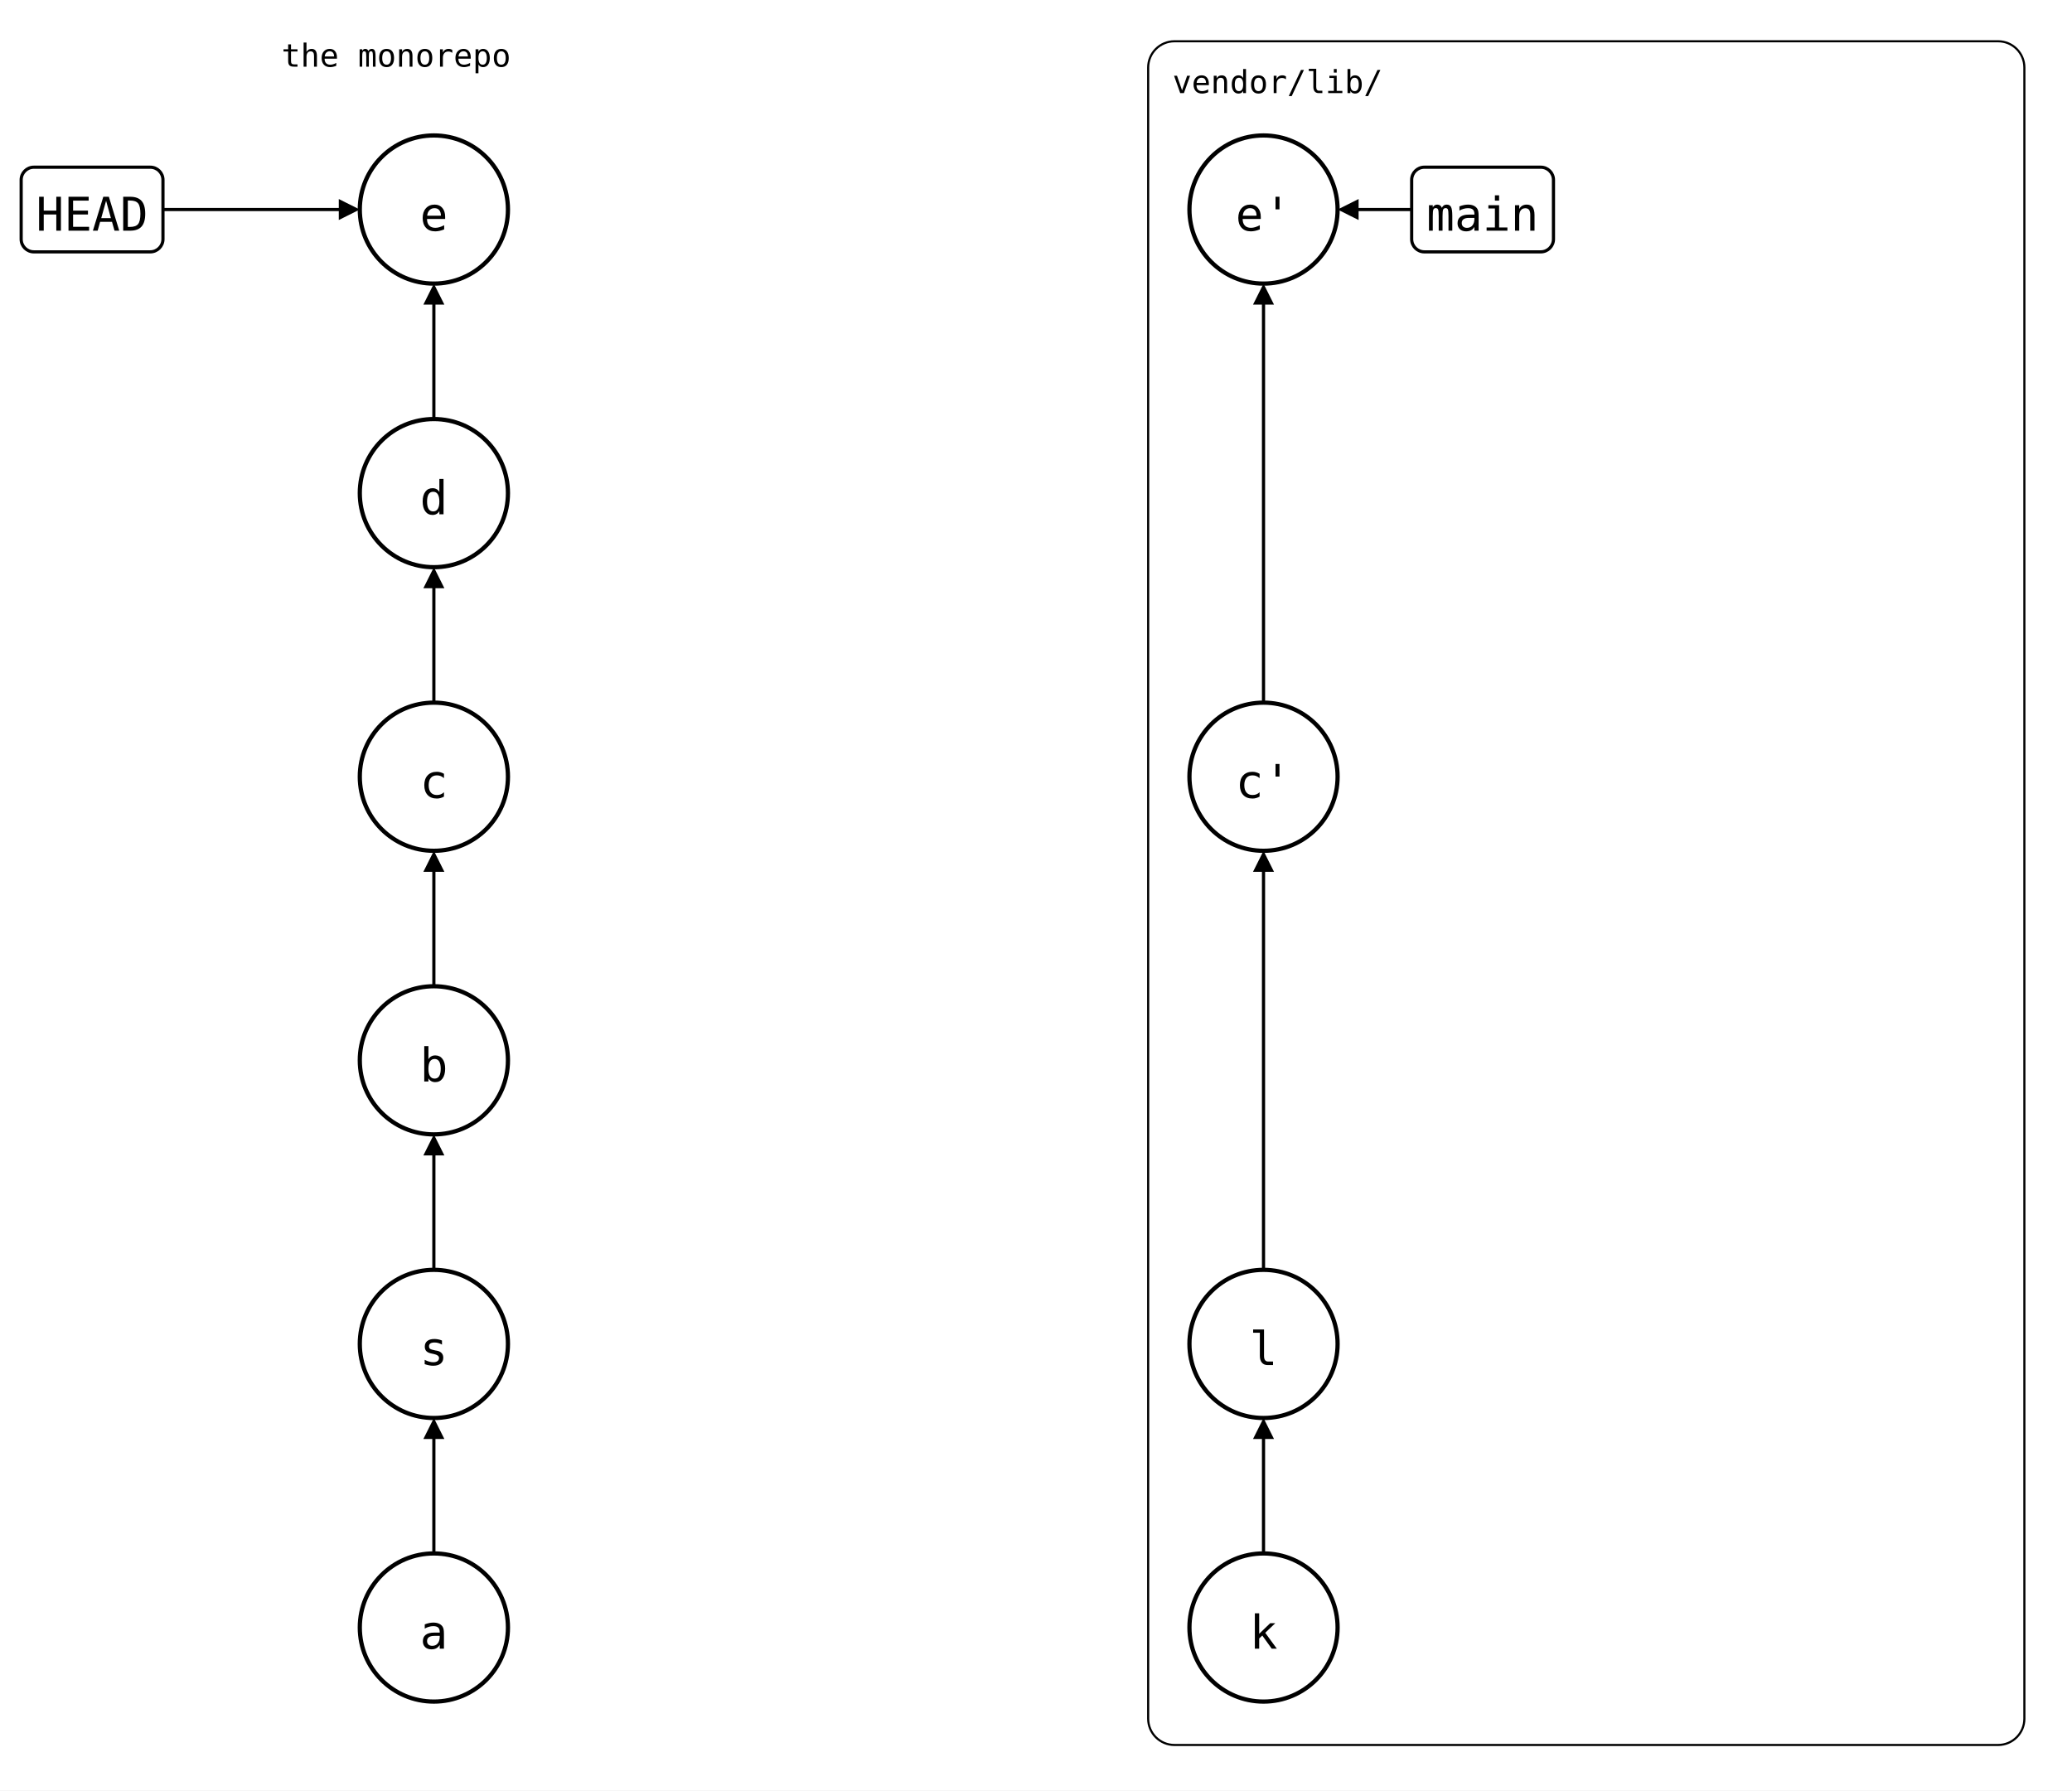
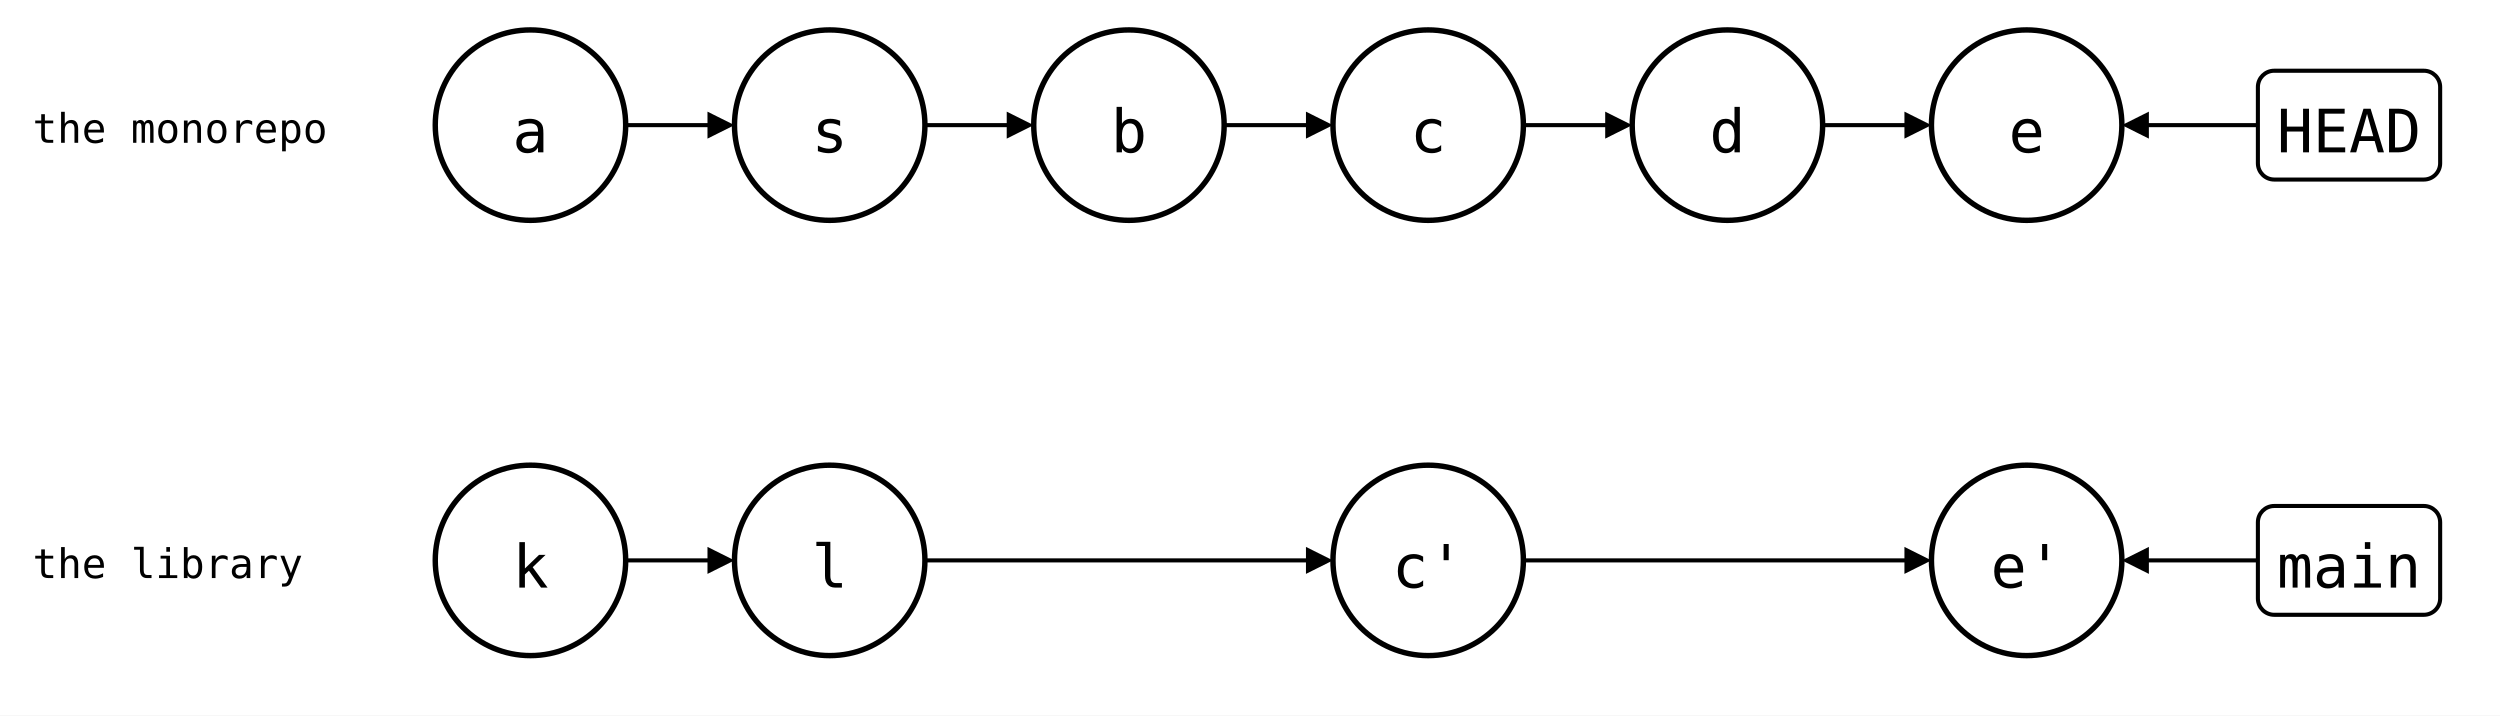
- <svg xmlns="http://www.w3.org/2000/svg" style="background: #ffffff; background-color: light-dark(#ffffff, #121212); color-scheme: light dark;" version="1.1" width="979px" height="846px" viewBox="0 0 979 846" id="ge-svg-oJ2IGNzUfbpaDtbLXxUJ" content="&lt;mxfile host=&quot;Electron&quot;&gt;&#10;  &lt;diagram name=&quot;git-subtree-splice&quot; id=&quot;git-subtree-splice&quot;&gt;&#10;    &lt;mxGraphModel grid=&quot;0&quot; gridSize=&quot;10&quot; guides=&quot;1&quot; tooltips=&quot;1&quot; connect=&quot;1&quot; arrows=&quot;1&quot; fold=&quot;0&quot; page=&quot;0&quot; pageScale=&quot;1&quot; pageWidth=&quot;850&quot; pageHeight=&quot;1100&quot; background=&quot;#ffffff&quot; math=&quot;0&quot; shadow=&quot;0&quot;&gt;&#10;      &lt;root&gt;&#10;        &lt;mxCell id=&quot;0&quot; /&gt;&#10;        &lt;mxCell id=&quot;1&quot; parent=&quot;0&quot; /&gt;&#10;        &lt;mxCell id=&quot;lane0&quot; parent=&quot;1&quot; style=&quot;rounded=1;arcSize=3;fillColor=none;strokeWidth=1;fontSize=15;verticalAlign=top;align=left;spacingLeft=10;spacingTop=4;fontFamily=Roboto Mono,monospace;&quot; value=&quot;vendor/lib/&quot; vertex=&quot;1&quot;&gt;&#10;          &lt;mxGeometry height=&quot;805&quot; width=&quot;414&quot; x=&quot;601&quot; y=&quot;29&quot; as=&quot;geometry&quot; /&gt;&#10;        &lt;/mxCell&gt;&#10;        &lt;mxCell id=&quot;text0&quot; parent=&quot;1&quot; style=&quot;text;strokeColor=none;fillColor=none;align=left;verticalAlign=middle;fontSize=15;fontFamily=Roboto Mono,monospace;&quot; value=&quot;the monorepo&quot; vertex=&quot;1&quot;&gt;&#10;          &lt;mxGeometry height=&quot;30&quot; width=&quot;160&quot; x=&quot;190&quot; y=&quot;20&quot; as=&quot;geometry&quot; /&gt;&#10;        &lt;/mxCell&gt;&#10;        &lt;mxCell id=&quot;e&quot; parent=&quot;1&quot; style=&quot;ellipse;aspect=fixed;strokeWidth=2;fontSize=22;fontFamily=Roboto Mono,monospace;&quot; value=&quot;e&quot; vertex=&quot;1&quot;&gt;&#10;          &lt;mxGeometry height=&quot;70&quot; width=&quot;70&quot; x=&quot;229&quot; y=&quot;74&quot; as=&quot;geometry&quot; /&gt;&#10;        &lt;/mxCell&gt;&#10;        &lt;mxCell id=&quot;d&quot; parent=&quot;1&quot; style=&quot;ellipse;aspect=fixed;strokeWidth=2;fontSize=22;fontFamily=Roboto Mono,monospace;&quot; value=&quot;d&quot; vertex=&quot;1&quot;&gt;&#10;          &lt;mxGeometry height=&quot;70&quot; width=&quot;70&quot; x=&quot;229&quot; y=&quot;208&quot; as=&quot;geometry&quot; /&gt;&#10;        &lt;/mxCell&gt;&#10;        &lt;mxCell id=&quot;c&quot; parent=&quot;1&quot; style=&quot;ellipse;aspect=fixed;strokeWidth=2;fontSize=22;fontFamily=Roboto Mono,monospace;&quot; value=&quot;c&quot; vertex=&quot;1&quot;&gt;&#10;          &lt;mxGeometry height=&quot;70&quot; width=&quot;70&quot; x=&quot;229&quot; y=&quot;342&quot; as=&quot;geometry&quot; /&gt;&#10;        &lt;/mxCell&gt;&#10;        &lt;mxCell id=&quot;b&quot; parent=&quot;1&quot; style=&quot;ellipse;aspect=fixed;strokeWidth=2;fontSize=22;fontFamily=Roboto Mono,monospace;&quot; value=&quot;b&quot; vertex=&quot;1&quot;&gt;&#10;          &lt;mxGeometry height=&quot;70&quot; width=&quot;70&quot; x=&quot;229&quot; y=&quot;476&quot; as=&quot;geometry&quot; /&gt;&#10;        &lt;/mxCell&gt;&#10;        &lt;mxCell id=&quot;s&quot; parent=&quot;1&quot; style=&quot;ellipse;aspect=fixed;strokeWidth=2;fontSize=22;fontFamily=Roboto Mono,monospace;&quot; value=&quot;s&quot; vertex=&quot;1&quot;&gt;&#10;          &lt;mxGeometry height=&quot;70&quot; width=&quot;70&quot; x=&quot;229&quot; y=&quot;610&quot; as=&quot;geometry&quot; /&gt;&#10;        &lt;/mxCell&gt;&#10;        &lt;mxCell id=&quot;a&quot; parent=&quot;1&quot; style=&quot;ellipse;aspect=fixed;strokeWidth=2;fontSize=22;fontFamily=Roboto Mono,monospace;&quot; value=&quot;a&quot; vertex=&quot;1&quot;&gt;&#10;          &lt;mxGeometry height=&quot;70&quot; width=&quot;70&quot; x=&quot;229&quot; y=&quot;744&quot; as=&quot;geometry&quot; /&gt;&#10;        &lt;/mxCell&gt;&#10;        &lt;mxCell id=&quot;e_&quot; parent=&quot;1&quot; style=&quot;ellipse;aspect=fixed;strokeWidth=2;fontSize=22;fontFamily=Roboto Mono,monospace;&quot; value=&quot;e&amp;#39;&quot; vertex=&quot;1&quot;&gt;&#10;          &lt;mxGeometry height=&quot;70&quot; width=&quot;70&quot; x=&quot;621&quot; y=&quot;74&quot; as=&quot;geometry&quot; /&gt;&#10;        &lt;/mxCell&gt;&#10;        &lt;mxCell id=&quot;c_&quot; parent=&quot;1&quot; style=&quot;ellipse;aspect=fixed;strokeWidth=2;fontSize=22;fontFamily=Roboto Mono,monospace;&quot; value=&quot;c&amp;#39;&quot; vertex=&quot;1&quot;&gt;&#10;          &lt;mxGeometry height=&quot;70&quot; width=&quot;70&quot; x=&quot;621&quot; y=&quot;342&quot; as=&quot;geometry&quot; /&gt;&#10;        &lt;/mxCell&gt;&#10;        &lt;mxCell id=&quot;l&quot; parent=&quot;1&quot; style=&quot;ellipse;aspect=fixed;strokeWidth=2;fontSize=22;fontFamily=Roboto Mono,monospace;&quot; value=&quot;l&quot; vertex=&quot;1&quot;&gt;&#10;          &lt;mxGeometry height=&quot;70&quot; width=&quot;70&quot; x=&quot;621&quot; y=&quot;610&quot; as=&quot;geometry&quot; /&gt;&#10;        &lt;/mxCell&gt;&#10;        &lt;mxCell id=&quot;k&quot; parent=&quot;1&quot; style=&quot;ellipse;aspect=fixed;strokeWidth=2;fontSize=22;fontFamily=Roboto Mono,monospace;&quot; value=&quot;k&quot; vertex=&quot;1&quot;&gt;&#10;          &lt;mxGeometry height=&quot;70&quot; width=&quot;70&quot; x=&quot;621&quot; y=&quot;744&quot; as=&quot;geometry&quot; /&gt;&#10;        &lt;/mxCell&gt;&#10;        &lt;mxCell id=&quot;box0&quot; parent=&quot;1&quot; style=&quot;rounded=1;strokeWidth=1.5;fontSize=22;fontFamily=Roboto Mono,monospace;&quot; value=&quot;HEAD&quot; vertex=&quot;1&quot;&gt;&#10;          &lt;mxGeometry height=&quot;40&quot; width=&quot;67&quot; x=&quot;69&quot; y=&quot;89&quot; as=&quot;geometry&quot; /&gt;&#10;        &lt;/mxCell&gt;&#10;        &lt;mxCell id=&quot;e0&quot; edge=&quot;1&quot; parent=&quot;1&quot; source=&quot;box0&quot; style=&quot;endArrow=block;endFill=1;html=1;strokeWidth=1.5;rounded=0;&quot; target=&quot;e&quot;&gt;&#10;          &lt;mxGeometry relative=&quot;1&quot; as=&quot;geometry&quot; /&gt;&#10;        &lt;/mxCell&gt;&#10;        &lt;mxCell id=&quot;box1&quot; parent=&quot;1&quot; style=&quot;rounded=1;strokeWidth=1.5;fontSize=22;fontFamily=Roboto Mono,monospace;&quot; value=&quot;main&quot; vertex=&quot;1&quot;&gt;&#10;          &lt;mxGeometry height=&quot;40&quot; width=&quot;67&quot; x=&quot;726&quot; y=&quot;89&quot; as=&quot;geometry&quot; /&gt;&#10;        &lt;/mxCell&gt;&#10;        &lt;mxCell id=&quot;e1&quot; edge=&quot;1&quot; parent=&quot;1&quot; source=&quot;box1&quot; style=&quot;endArrow=block;endFill=1;html=1;strokeWidth=1.5;rounded=0;&quot; target=&quot;e_&quot;&gt;&#10;          &lt;mxGeometry relative=&quot;1&quot; as=&quot;geometry&quot; /&gt;&#10;        &lt;/mxCell&gt;&#10;        &lt;mxCell id=&quot;e2&quot; edge=&quot;1&quot; parent=&quot;1&quot; source=&quot;a&quot; style=&quot;endArrow=block;endFill=1;html=1;strokeWidth=1.5;rounded=0;&quot; target=&quot;s&quot;&gt;&#10;          &lt;mxGeometry relative=&quot;1&quot; as=&quot;geometry&quot; /&gt;&#10;        &lt;/mxCell&gt;&#10;        &lt;mxCell id=&quot;e3&quot; edge=&quot;1&quot; parent=&quot;1&quot; source=&quot;s&quot; style=&quot;endArrow=block;endFill=1;html=1;strokeWidth=1.5;rounded=0;&quot; target=&quot;b&quot;&gt;&#10;          &lt;mxGeometry relative=&quot;1&quot; as=&quot;geometry&quot; /&gt;&#10;        &lt;/mxCell&gt;&#10;        &lt;mxCell id=&quot;e4&quot; edge=&quot;1&quot; parent=&quot;1&quot; source=&quot;b&quot; style=&quot;endArrow=block;endFill=1;html=1;strokeWidth=1.5;rounded=0;&quot; target=&quot;c&quot;&gt;&#10;          &lt;mxGeometry relative=&quot;1&quot; as=&quot;geometry&quot; /&gt;&#10;        &lt;/mxCell&gt;&#10;        &lt;mxCell id=&quot;e5&quot; edge=&quot;1&quot; parent=&quot;1&quot; source=&quot;c&quot; style=&quot;endArrow=block;endFill=1;html=1;strokeWidth=1.5;rounded=0;&quot; target=&quot;d&quot;&gt;&#10;          &lt;mxGeometry relative=&quot;1&quot; as=&quot;geometry&quot; /&gt;&#10;        &lt;/mxCell&gt;&#10;        &lt;mxCell id=&quot;e6&quot; edge=&quot;1&quot; parent=&quot;1&quot; source=&quot;d&quot; style=&quot;endArrow=block;endFill=1;html=1;strokeWidth=1.5;rounded=0;&quot; target=&quot;e&quot;&gt;&#10;          &lt;mxGeometry relative=&quot;1&quot; as=&quot;geometry&quot; /&gt;&#10;        &lt;/mxCell&gt;&#10;        &lt;mxCell id=&quot;e7&quot; edge=&quot;1&quot; parent=&quot;1&quot; source=&quot;k&quot; style=&quot;endArrow=block;endFill=1;html=1;strokeWidth=1.5;rounded=0;&quot; target=&quot;l&quot;&gt;&#10;          &lt;mxGeometry relative=&quot;1&quot; as=&quot;geometry&quot; /&gt;&#10;        &lt;/mxCell&gt;&#10;        &lt;mxCell id=&quot;e8&quot; edge=&quot;1&quot; parent=&quot;1&quot; source=&quot;l&quot; style=&quot;endArrow=block;endFill=1;html=1;strokeWidth=1.5;rounded=0;&quot; target=&quot;c_&quot;&gt;&#10;          &lt;mxGeometry relative=&quot;1&quot; as=&quot;geometry&quot; /&gt;&#10;        &lt;/mxCell&gt;&#10;        &lt;mxCell id=&quot;e9&quot; edge=&quot;1&quot; parent=&quot;1&quot; source=&quot;c_&quot; style=&quot;endArrow=block;endFill=1;html=1;strokeWidth=1.5;rounded=0;&quot; target=&quot;e_&quot;&gt;&#10;          &lt;mxGeometry relative=&quot;1&quot; as=&quot;geometry&quot; /&gt;&#10;        &lt;/mxCell&gt;&#10;      &lt;/root&gt;&#10;    &lt;/mxGraphModel&gt;&#10;  &lt;/diagram&gt;&#10;&lt;/mxfile&gt;&#10;">
-   <style type="text/css">@supports (color: light-dark(#000, #fff)) { #ge-svg-oJ2IGNzUfbpaDtbLXxUJ { --ge-adaptive-bg: light-dark(#ffffff, var(--ge-dark-color, #121212)); } }</style>
+ <svg xmlns="http://www.w3.org/2000/svg" style="background: #ffffff; background-color: light-dark(#ffffff, #121212); color-scheme: light dark;" version="1.1" width="919px" height="263px" viewBox="0 0 919 263" id="ge-svg-xQVrxVPPlVd2uHmScQdG" content="&lt;mxfile host=&quot;Electron&quot;&gt;&#10;  &lt;diagram name=&quot;git-subtree-splice&quot; id=&quot;git-subtree-splice&quot;&gt;&#10;    &lt;mxGraphModel grid=&quot;0&quot; gridSize=&quot;10&quot; guides=&quot;1&quot; tooltips=&quot;1&quot; connect=&quot;1&quot; arrows=&quot;1&quot; fold=&quot;0&quot; page=&quot;0&quot; pageScale=&quot;1&quot; pageWidth=&quot;850&quot; pageHeight=&quot;1100&quot; background=&quot;#ffffff&quot; math=&quot;0&quot; shadow=&quot;0&quot;&gt;&#10;      &lt;root&gt;&#10;        &lt;mxCell id=&quot;0&quot; /&gt;&#10;        &lt;mxCell id=&quot;1&quot; parent=&quot;0&quot; /&gt;&#10;        &lt;mxCell id=&quot;text0&quot; parent=&quot;1&quot; style=&quot;text;strokeColor=none;fillColor=none;align=left;verticalAlign=middle;fontSize=15;fontFamily=Roboto Mono,monospace;&quot; value=&quot;the monorepo&quot; vertex=&quot;1&quot;&gt;&#10;          &lt;mxGeometry height=&quot;30&quot; width=&quot;130&quot; y=&quot;90&quot; as=&quot;geometry&quot; /&gt;&#10;        &lt;/mxCell&gt;&#10;        &lt;mxCell id=&quot;text1&quot; parent=&quot;1&quot; style=&quot;text;strokeColor=none;fillColor=none;align=left;verticalAlign=middle;fontSize=15;fontFamily=Roboto Mono,monospace;&quot; value=&quot;the library&quot; vertex=&quot;1&quot;&gt;&#10;          &lt;mxGeometry height=&quot;30&quot; width=&quot;130&quot; y=&quot;250&quot; as=&quot;geometry&quot; /&gt;&#10;        &lt;/mxCell&gt;&#10;        &lt;mxCell id=&quot;a&quot; parent=&quot;1&quot; style=&quot;ellipse;aspect=fixed;strokeWidth=2;fontSize=22;fontFamily=Roboto Mono,monospace;&quot; value=&quot;a&quot; vertex=&quot;1&quot;&gt;&#10;          &lt;mxGeometry height=&quot;70&quot; width=&quot;70&quot; x=&quot;150&quot; y=&quot;70&quot; as=&quot;geometry&quot; /&gt;&#10;        &lt;/mxCell&gt;&#10;        &lt;mxCell id=&quot;s&quot; parent=&quot;1&quot; style=&quot;ellipse;aspect=fixed;strokeWidth=2;fontSize=22;fontFamily=Roboto Mono,monospace;&quot; value=&quot;s&quot; vertex=&quot;1&quot;&gt;&#10;          &lt;mxGeometry height=&quot;70&quot; width=&quot;70&quot; x=&quot;260&quot; y=&quot;70&quot; as=&quot;geometry&quot; /&gt;&#10;        &lt;/mxCell&gt;&#10;        &lt;mxCell id=&quot;b&quot; parent=&quot;1&quot; style=&quot;ellipse;aspect=fixed;strokeWidth=2;fontSize=22;fontFamily=Roboto Mono,monospace;&quot; value=&quot;b&quot; vertex=&quot;1&quot;&gt;&#10;          &lt;mxGeometry height=&quot;70&quot; width=&quot;70&quot; x=&quot;370&quot; y=&quot;70&quot; as=&quot;geometry&quot; /&gt;&#10;        &lt;/mxCell&gt;&#10;        &lt;mxCell id=&quot;c&quot; parent=&quot;1&quot; style=&quot;ellipse;aspect=fixed;strokeWidth=2;fontSize=22;fontFamily=Roboto Mono,monospace;&quot; value=&quot;c&quot; vertex=&quot;1&quot;&gt;&#10;          &lt;mxGeometry height=&quot;70&quot; width=&quot;70&quot; x=&quot;480&quot; y=&quot;70&quot; as=&quot;geometry&quot; /&gt;&#10;        &lt;/mxCell&gt;&#10;        &lt;mxCell id=&quot;d&quot; parent=&quot;1&quot; style=&quot;ellipse;aspect=fixed;strokeWidth=2;fontSize=22;fontFamily=Roboto Mono,monospace;&quot; value=&quot;d&quot; vertex=&quot;1&quot;&gt;&#10;          &lt;mxGeometry height=&quot;70&quot; width=&quot;70&quot; x=&quot;590&quot; y=&quot;70&quot; as=&quot;geometry&quot; /&gt;&#10;        &lt;/mxCell&gt;&#10;        &lt;mxCell id=&quot;e&quot; parent=&quot;1&quot; style=&quot;ellipse;aspect=fixed;strokeWidth=2;fontSize=22;fontFamily=Roboto Mono,monospace;&quot; value=&quot;e&quot; vertex=&quot;1&quot;&gt;&#10;          &lt;mxGeometry height=&quot;70&quot; width=&quot;70&quot; x=&quot;700&quot; y=&quot;70&quot; as=&quot;geometry&quot; /&gt;&#10;        &lt;/mxCell&gt;&#10;        &lt;mxCell id=&quot;k&quot; parent=&quot;1&quot; style=&quot;ellipse;aspect=fixed;strokeWidth=2;fontSize=22;fontFamily=Roboto Mono,monospace;&quot; value=&quot;k&quot; vertex=&quot;1&quot;&gt;&#10;          &lt;mxGeometry height=&quot;70&quot; width=&quot;70&quot; x=&quot;150&quot; y=&quot;230&quot; as=&quot;geometry&quot; /&gt;&#10;        &lt;/mxCell&gt;&#10;        &lt;mxCell id=&quot;l&quot; parent=&quot;1&quot; style=&quot;ellipse;aspect=fixed;strokeWidth=2;fontSize=22;fontFamily=Roboto Mono,monospace;&quot; value=&quot;l&quot; vertex=&quot;1&quot;&gt;&#10;          &lt;mxGeometry height=&quot;70&quot; width=&quot;70&quot; x=&quot;260&quot; y=&quot;230&quot; as=&quot;geometry&quot; /&gt;&#10;        &lt;/mxCell&gt;&#10;        &lt;mxCell id=&quot;c_&quot; parent=&quot;1&quot; style=&quot;ellipse;aspect=fixed;strokeWidth=2;fontSize=22;fontFamily=Roboto Mono,monospace;&quot; value=&quot;c&amp;#39;&quot; vertex=&quot;1&quot;&gt;&#10;          &lt;mxGeometry height=&quot;70&quot; width=&quot;70&quot; x=&quot;480&quot; y=&quot;230&quot; as=&quot;geometry&quot; /&gt;&#10;        &lt;/mxCell&gt;&#10;        &lt;mxCell id=&quot;e_&quot; parent=&quot;1&quot; style=&quot;ellipse;aspect=fixed;strokeWidth=2;fontSize=22;fontFamily=Roboto Mono,monospace;&quot; value=&quot;e&amp;#39;&quot; vertex=&quot;1&quot;&gt;&#10;          &lt;mxGeometry height=&quot;70&quot; width=&quot;70&quot; x=&quot;700&quot; y=&quot;230&quot; as=&quot;geometry&quot; /&gt;&#10;        &lt;/mxCell&gt;&#10;        &lt;mxCell id=&quot;box0&quot; parent=&quot;1&quot; style=&quot;rounded=1;strokeWidth=1.5;fontSize=22;fontFamily=Roboto Mono,monospace;&quot; value=&quot;HEAD&quot; vertex=&quot;1&quot;&gt;&#10;          &lt;mxGeometry height=&quot;40&quot; width=&quot;67&quot; x=&quot;820&quot; y=&quot;85&quot; as=&quot;geometry&quot; /&gt;&#10;        &lt;/mxCell&gt;&#10;        &lt;mxCell id=&quot;e0&quot; edge=&quot;1&quot; parent=&quot;1&quot; source=&quot;box0&quot; style=&quot;endArrow=block;endFill=1;html=1;strokeWidth=1.5;rounded=0;&quot; target=&quot;e&quot;&gt;&#10;          &lt;mxGeometry relative=&quot;1&quot; as=&quot;geometry&quot; /&gt;&#10;        &lt;/mxCell&gt;&#10;        &lt;mxCell id=&quot;box1&quot; parent=&quot;1&quot; style=&quot;rounded=1;strokeWidth=1.5;fontSize=22;fontFamily=Roboto Mono,monospace;&quot; value=&quot;main&quot; vertex=&quot;1&quot;&gt;&#10;          &lt;mxGeometry height=&quot;40&quot; width=&quot;67&quot; x=&quot;820&quot; y=&quot;245&quot; as=&quot;geometry&quot; /&gt;&#10;        &lt;/mxCell&gt;&#10;        &lt;mxCell id=&quot;e1&quot; edge=&quot;1&quot; parent=&quot;1&quot; source=&quot;box1&quot; style=&quot;endArrow=block;endFill=1;html=1;strokeWidth=1.5;rounded=0;&quot; target=&quot;e_&quot;&gt;&#10;          &lt;mxGeometry relative=&quot;1&quot; as=&quot;geometry&quot; /&gt;&#10;        &lt;/mxCell&gt;&#10;        &lt;mxCell id=&quot;e2&quot; edge=&quot;1&quot; parent=&quot;1&quot; source=&quot;a&quot; style=&quot;endArrow=block;endFill=1;html=1;strokeWidth=1.5;rounded=0;&quot; target=&quot;s&quot;&gt;&#10;          &lt;mxGeometry relative=&quot;1&quot; as=&quot;geometry&quot; /&gt;&#10;        &lt;/mxCell&gt;&#10;        &lt;mxCell id=&quot;e3&quot; edge=&quot;1&quot; parent=&quot;1&quot; source=&quot;s&quot; style=&quot;endArrow=block;endFill=1;html=1;strokeWidth=1.5;rounded=0;&quot; target=&quot;b&quot;&gt;&#10;          &lt;mxGeometry relative=&quot;1&quot; as=&quot;geometry&quot; /&gt;&#10;        &lt;/mxCell&gt;&#10;        &lt;mxCell id=&quot;e4&quot; edge=&quot;1&quot; parent=&quot;1&quot; source=&quot;b&quot; style=&quot;endArrow=block;endFill=1;html=1;strokeWidth=1.5;rounded=0;&quot; target=&quot;c&quot;&gt;&#10;          &lt;mxGeometry relative=&quot;1&quot; as=&quot;geometry&quot; /&gt;&#10;        &lt;/mxCell&gt;&#10;        &lt;mxCell id=&quot;e5&quot; edge=&quot;1&quot; parent=&quot;1&quot; source=&quot;c&quot; style=&quot;endArrow=block;endFill=1;html=1;strokeWidth=1.5;rounded=0;&quot; target=&quot;d&quot;&gt;&#10;          &lt;mxGeometry relative=&quot;1&quot; as=&quot;geometry&quot; /&gt;&#10;        &lt;/mxCell&gt;&#10;        &lt;mxCell id=&quot;e6&quot; edge=&quot;1&quot; parent=&quot;1&quot; source=&quot;d&quot; style=&quot;endArrow=block;endFill=1;html=1;strokeWidth=1.5;rounded=0;&quot; target=&quot;e&quot;&gt;&#10;          &lt;mxGeometry relative=&quot;1&quot; as=&quot;geometry&quot; /&gt;&#10;        &lt;/mxCell&gt;&#10;        &lt;mxCell id=&quot;e7&quot; edge=&quot;1&quot; parent=&quot;1&quot; source=&quot;k&quot; style=&quot;endArrow=block;endFill=1;html=1;strokeWidth=1.5;rounded=0;&quot; target=&quot;l&quot;&gt;&#10;          &lt;mxGeometry relative=&quot;1&quot; as=&quot;geometry&quot; /&gt;&#10;        &lt;/mxCell&gt;&#10;        &lt;mxCell id=&quot;e8&quot; edge=&quot;1&quot; parent=&quot;1&quot; source=&quot;l&quot; style=&quot;endArrow=block;endFill=1;html=1;strokeWidth=1.5;rounded=0;&quot; target=&quot;c_&quot;&gt;&#10;          &lt;mxGeometry relative=&quot;1&quot; as=&quot;geometry&quot; /&gt;&#10;        &lt;/mxCell&gt;&#10;        &lt;mxCell id=&quot;e9&quot; edge=&quot;1&quot; parent=&quot;1&quot; source=&quot;c_&quot; style=&quot;endArrow=block;endFill=1;html=1;strokeWidth=1.5;rounded=0;&quot; target=&quot;e_&quot;&gt;&#10;          &lt;mxGeometry relative=&quot;1&quot; as=&quot;geometry&quot; /&gt;&#10;        &lt;/mxCell&gt;&#10;      &lt;/root&gt;&#10;    &lt;/mxGraphModel&gt;&#10;  &lt;/diagram&gt;&#10;&lt;/mxfile&gt;&#10;">
+   <style type="text/css">@supports (color: light-dark(#000, #fff)) { #ge-svg-xQVrxVPPlVd2uHmScQdG { --ge-adaptive-bg: light-dark(#ffffff, var(--ge-dark-color, #121212)); } }</style>
  <defs />
  <rect fill="#ffffff" width="100%" height="100%" x="0" y="0" style="fill: light-dark(rgb(255, 255, 255), rgb(18, 18, 18));" />
  <g>
    <g data-cell-id="0">
      <g data-cell-id="1">
-         <g data-cell-id="lane0">
-           <g transform="translate(0.5,0.5)">
-             <rect x="542" y="19" width="414" height="805" rx="12.42" ry="12.42" fill="none" stroke="#000000" pointer-events="all" style="stroke: light-dark(rgb(0, 0, 0), rgb(255, 255, 255));" />
+         <g data-cell-id="text0">
+           <g>
+             <rect x="10" y="31" width="130" height="30" fill="none" stroke="none" pointer-events="all" />
          </g>
          <g>
            <g fill="#000000" font-family="'Roboto Mono', monospace" text-anchor="start" font-size="15px" style="fill: light-dark(rgb(0, 0, 0), rgb(255, 255, 255));">
-               <text x="554" y="44">vendor/lib/</text>
-             </g>
-           </g>
-         </g>
-         <g data-cell-id="text0">
-           <g>
-             <rect x="131" y="10" width="160" height="30" fill="none" stroke="none" pointer-events="all" />
+               <text x="12" y="52.5">the monorepo</text>
+             </g>
+           </g>
+         </g>
+         <g data-cell-id="text1">
+           <g>
+             <rect x="10" y="191" width="130" height="30" fill="none" stroke="none" pointer-events="all" />
          </g>
          <g>
            <g fill="#000000" font-family="'Roboto Mono', monospace" text-anchor="start" font-size="15px" style="fill: light-dark(rgb(0, 0, 0), rgb(255, 255, 255));">
-               <text x="133" y="31.5">the monorepo</text>
+               <text x="12" y="212.5">the library</text>
+             </g>
+           </g>
+         </g>
+         <g data-cell-id="a">
+           <g>
+             <ellipse cx="195" cy="46" rx="35" ry="35" fill="#ffffff" stroke="#000000" stroke-width="2" pointer-events="all" style="fill: var(--ge-adaptive-bg, #ffffff); stroke: light-dark(rgb(0, 0, 0), rgb(255, 255, 255));" />
+           </g>
+           <g>
+             <g fill="#000000" font-family="'Roboto Mono', monospace" text-anchor="middle" font-size="22px" style="fill: light-dark(rgb(0, 0, 0), rgb(255, 255, 255));">
+               <text x="195" y="56">a</text>
+             </g>
+           </g>
+         </g>
+         <g data-cell-id="s">
+           <g>
+             <ellipse cx="305" cy="46" rx="35" ry="35" fill="#ffffff" stroke="#000000" stroke-width="2" pointer-events="all" style="fill: var(--ge-adaptive-bg, #ffffff); stroke: light-dark(rgb(0, 0, 0), rgb(255, 255, 255));" />
+           </g>
+           <g>
+             <g fill="#000000" font-family="'Roboto Mono', monospace" text-anchor="middle" font-size="22px" style="fill: light-dark(rgb(0, 0, 0), rgb(255, 255, 255));">
+               <text x="305" y="56">s</text>
+             </g>
+           </g>
+         </g>
+         <g data-cell-id="b">
+           <g>
+             <ellipse cx="415" cy="46" rx="35" ry="35" fill="#ffffff" stroke="#000000" stroke-width="2" pointer-events="all" style="fill: var(--ge-adaptive-bg, #ffffff); stroke: light-dark(rgb(0, 0, 0), rgb(255, 255, 255));" />
+           </g>
+           <g>
+             <g fill="#000000" font-family="'Roboto Mono', monospace" text-anchor="middle" font-size="22px" style="fill: light-dark(rgb(0, 0, 0), rgb(255, 255, 255));">
+               <text x="415" y="56">b</text>
+             </g>
+           </g>
+         </g>
+         <g data-cell-id="c">
+           <g>
+             <ellipse cx="525" cy="46" rx="35" ry="35" fill="#ffffff" stroke="#000000" stroke-width="2" pointer-events="all" style="fill: var(--ge-adaptive-bg, #ffffff); stroke: light-dark(rgb(0, 0, 0), rgb(255, 255, 255));" />
+           </g>
+           <g>
+             <g fill="#000000" font-family="'Roboto Mono', monospace" text-anchor="middle" font-size="22px" style="fill: light-dark(rgb(0, 0, 0), rgb(255, 255, 255));">
+               <text x="525" y="56">c</text>
+             </g>
+           </g>
+         </g>
+         <g data-cell-id="d">
+           <g>
+             <ellipse cx="635" cy="46" rx="35" ry="35" fill="#ffffff" stroke="#000000" stroke-width="2" pointer-events="all" style="fill: var(--ge-adaptive-bg, #ffffff); stroke: light-dark(rgb(0, 0, 0), rgb(255, 255, 255));" />
+           </g>
+           <g>
+             <g fill="#000000" font-family="'Roboto Mono', monospace" text-anchor="middle" font-size="22px" style="fill: light-dark(rgb(0, 0, 0), rgb(255, 255, 255));">
+               <text x="635" y="56">d</text>
            </g>
          </g>
        </g>
        <g data-cell-id="e">
          <g>
-             <ellipse cx="205" cy="99" rx="35" ry="35" fill="#ffffff" stroke="#000000" stroke-width="2" pointer-events="all" style="fill: var(--ge-adaptive-bg, #ffffff); stroke: light-dark(rgb(0, 0, 0), rgb(255, 255, 255));" />
-           </g>
-           <g>
-             <g fill="#000000" font-family="'Roboto Mono', monospace" text-anchor="middle" font-size="22px" style="fill: light-dark(rgb(0, 0, 0), rgb(255, 255, 255));">
-               <text x="205" y="109">e</text>
-             </g>
-           </g>
-         </g>
-         <g data-cell-id="d">
-           <g>
-             <ellipse cx="205" cy="233" rx="35" ry="35" fill="#ffffff" stroke="#000000" stroke-width="2" pointer-events="all" style="fill: var(--ge-adaptive-bg, #ffffff); stroke: light-dark(rgb(0, 0, 0), rgb(255, 255, 255));" />
-           </g>
-           <g>
-             <g fill="#000000" font-family="'Roboto Mono', monospace" text-anchor="middle" font-size="22px" style="fill: light-dark(rgb(0, 0, 0), rgb(255, 255, 255));">
-               <text x="205" y="243">d</text>
-             </g>
-           </g>
-         </g>
-         <g data-cell-id="c">
-           <g>
-             <ellipse cx="205" cy="367" rx="35" ry="35" fill="#ffffff" stroke="#000000" stroke-width="2" pointer-events="all" style="fill: var(--ge-adaptive-bg, #ffffff); stroke: light-dark(rgb(0, 0, 0), rgb(255, 255, 255));" />
-           </g>
-           <g>
-             <g fill="#000000" font-family="'Roboto Mono', monospace" text-anchor="middle" font-size="22px" style="fill: light-dark(rgb(0, 0, 0), rgb(255, 255, 255));">
-               <text x="205" y="377">c</text>
-             </g>
-           </g>
-         </g>
-         <g data-cell-id="b">
-           <g>
-             <ellipse cx="205" cy="501" rx="35" ry="35" fill="#ffffff" stroke="#000000" stroke-width="2" pointer-events="all" style="fill: var(--ge-adaptive-bg, #ffffff); stroke: light-dark(rgb(0, 0, 0), rgb(255, 255, 255));" />
-           </g>
-           <g>
-             <g fill="#000000" font-family="'Roboto Mono', monospace" text-anchor="middle" font-size="22px" style="fill: light-dark(rgb(0, 0, 0), rgb(255, 255, 255));">
-               <text x="205" y="511">b</text>
-             </g>
-           </g>
-         </g>
-         <g data-cell-id="s">
-           <g>
-             <ellipse cx="205" cy="635" rx="35" ry="35" fill="#ffffff" stroke="#000000" stroke-width="2" pointer-events="all" style="fill: var(--ge-adaptive-bg, #ffffff); stroke: light-dark(rgb(0, 0, 0), rgb(255, 255, 255));" />
-           </g>
-           <g>
-             <g fill="#000000" font-family="'Roboto Mono', monospace" text-anchor="middle" font-size="22px" style="fill: light-dark(rgb(0, 0, 0), rgb(255, 255, 255));">
-               <text x="205" y="645">s</text>
-             </g>
-           </g>
-         </g>
-         <g data-cell-id="a">
-           <g>
-             <ellipse cx="205" cy="769" rx="35" ry="35" fill="#ffffff" stroke="#000000" stroke-width="2" pointer-events="all" style="fill: var(--ge-adaptive-bg, #ffffff); stroke: light-dark(rgb(0, 0, 0), rgb(255, 255, 255));" />
-           </g>
-           <g>
-             <g fill="#000000" font-family="'Roboto Mono', monospace" text-anchor="middle" font-size="22px" style="fill: light-dark(rgb(0, 0, 0), rgb(255, 255, 255));">
-               <text x="205" y="779">a</text>
+             <ellipse cx="745" cy="46" rx="35" ry="35" fill="#ffffff" stroke="#000000" stroke-width="2" pointer-events="all" style="fill: var(--ge-adaptive-bg, #ffffff); stroke: light-dark(rgb(0, 0, 0), rgb(255, 255, 255));" />
+           </g>
+           <g>
+             <g fill="#000000" font-family="'Roboto Mono', monospace" text-anchor="middle" font-size="22px" style="fill: light-dark(rgb(0, 0, 0), rgb(255, 255, 255));">
+               <text x="745" y="56">e</text>
+             </g>
+           </g>
+         </g>
+         <g data-cell-id="k">
+           <g>
+             <ellipse cx="195" cy="206" rx="35" ry="35" fill="#ffffff" stroke="#000000" stroke-width="2" pointer-events="all" style="fill: var(--ge-adaptive-bg, #ffffff); stroke: light-dark(rgb(0, 0, 0), rgb(255, 255, 255));" />
+           </g>
+           <g>
+             <g fill="#000000" font-family="'Roboto Mono', monospace" text-anchor="middle" font-size="22px" style="fill: light-dark(rgb(0, 0, 0), rgb(255, 255, 255));">
+               <text x="195" y="216">k</text>
+             </g>
+           </g>
+         </g>
+         <g data-cell-id="l">
+           <g>
+             <ellipse cx="305" cy="206" rx="35" ry="35" fill="#ffffff" stroke="#000000" stroke-width="2" pointer-events="all" style="fill: var(--ge-adaptive-bg, #ffffff); stroke: light-dark(rgb(0, 0, 0), rgb(255, 255, 255));" />
+           </g>
+           <g>
+             <g fill="#000000" font-family="'Roboto Mono', monospace" text-anchor="middle" font-size="22px" style="fill: light-dark(rgb(0, 0, 0), rgb(255, 255, 255));">
+               <text x="305" y="216">l</text>
+             </g>
+           </g>
+         </g>
+         <g data-cell-id="c_">
+           <g>
+             <ellipse cx="525" cy="206" rx="35" ry="35" fill="#ffffff" stroke="#000000" stroke-width="2" pointer-events="all" style="fill: var(--ge-adaptive-bg, #ffffff); stroke: light-dark(rgb(0, 0, 0), rgb(255, 255, 255));" />
+           </g>
+           <g>
+             <g fill="#000000" font-family="'Roboto Mono', monospace" text-anchor="middle" font-size="22px" style="fill: light-dark(rgb(0, 0, 0), rgb(255, 255, 255));">
+               <text x="525" y="216">c'</text>
            </g>
          </g>
        </g>
        <g data-cell-id="e_">
          <g>
-             <ellipse cx="597" cy="99" rx="35" ry="35" fill="#ffffff" stroke="#000000" stroke-width="2" pointer-events="all" style="fill: var(--ge-adaptive-bg, #ffffff); stroke: light-dark(rgb(0, 0, 0), rgb(255, 255, 255));" />
-           </g>
-           <g>
-             <g fill="#000000" font-family="'Roboto Mono', monospace" text-anchor="middle" font-size="22px" style="fill: light-dark(rgb(0, 0, 0), rgb(255, 255, 255));">
-               <text x="597" y="109">e'</text>
-             </g>
-           </g>
-         </g>
-         <g data-cell-id="c_">
-           <g>
-             <ellipse cx="597" cy="367" rx="35" ry="35" fill="#ffffff" stroke="#000000" stroke-width="2" pointer-events="all" style="fill: var(--ge-adaptive-bg, #ffffff); stroke: light-dark(rgb(0, 0, 0), rgb(255, 255, 255));" />
-           </g>
-           <g>
-             <g fill="#000000" font-family="'Roboto Mono', monospace" text-anchor="middle" font-size="22px" style="fill: light-dark(rgb(0, 0, 0), rgb(255, 255, 255));">
-               <text x="597" y="377">c'</text>
-             </g>
-           </g>
-         </g>
-         <g data-cell-id="l">
-           <g>
-             <ellipse cx="597" cy="635" rx="35" ry="35" fill="#ffffff" stroke="#000000" stroke-width="2" pointer-events="all" style="fill: var(--ge-adaptive-bg, #ffffff); stroke: light-dark(rgb(0, 0, 0), rgb(255, 255, 255));" />
-           </g>
-           <g>
-             <g fill="#000000" font-family="'Roboto Mono', monospace" text-anchor="middle" font-size="22px" style="fill: light-dark(rgb(0, 0, 0), rgb(255, 255, 255));">
-               <text x="597" y="645">l</text>
-             </g>
-           </g>
-         </g>
-         <g data-cell-id="k">
-           <g>
-             <ellipse cx="597" cy="769" rx="35" ry="35" fill="#ffffff" stroke="#000000" stroke-width="2" pointer-events="all" style="fill: var(--ge-adaptive-bg, #ffffff); stroke: light-dark(rgb(0, 0, 0), rgb(255, 255, 255));" />
-           </g>
-           <g>
-             <g fill="#000000" font-family="'Roboto Mono', monospace" text-anchor="middle" font-size="22px" style="fill: light-dark(rgb(0, 0, 0), rgb(255, 255, 255));">
-               <text x="597" y="779">k</text>
+             <ellipse cx="745" cy="206" rx="35" ry="35" fill="#ffffff" stroke="#000000" stroke-width="2" pointer-events="all" style="fill: var(--ge-adaptive-bg, #ffffff); stroke: light-dark(rgb(0, 0, 0), rgb(255, 255, 255));" />
+           </g>
+           <g>
+             <g fill="#000000" font-family="'Roboto Mono', monospace" text-anchor="middle" font-size="22px" style="fill: light-dark(rgb(0, 0, 0), rgb(255, 255, 255));">
+               <text x="745" y="216">e'</text>
            </g>
          </g>
        </g>
        <g data-cell-id="box0">
          <g>
-             <rect x="10" y="79" width="67" height="40" rx="6" ry="6" fill="#ffffff" stroke="#000000" stroke-width="1.5" pointer-events="all" style="fill: var(--ge-adaptive-bg, #ffffff); stroke: light-dark(rgb(0, 0, 0), rgb(255, 255, 255));" />
-           </g>
-           <g>
-             <g fill="#000000" font-family="'Roboto Mono', monospace" text-anchor="middle" font-size="22px" style="fill: light-dark(rgb(0, 0, 0), rgb(255, 255, 255));">
-               <text x="43.5" y="109">HEAD</text>
+             <rect x="830" y="26" width="67" height="40" rx="6" ry="6" fill="#ffffff" stroke="#000000" stroke-width="1.5" pointer-events="all" style="fill: var(--ge-adaptive-bg, #ffffff); stroke: light-dark(rgb(0, 0, 0), rgb(255, 255, 255));" />
+           </g>
+           <g>
+             <g fill="#000000" font-family="'Roboto Mono', monospace" text-anchor="middle" font-size="22px" style="fill: light-dark(rgb(0, 0, 0), rgb(255, 255, 255));">
+               <text x="863.5" y="56">HEAD</text>
            </g>
          </g>
        </g>
        <g data-cell-id="e0">
          <g>
-             <path d="M 77 99 L 160.82 99" fill="none" stroke="#000000" stroke-width="1.5" stroke-miterlimit="10" pointer-events="stroke" style="stroke: light-dark(rgb(0, 0, 0), rgb(255, 255, 255));" />
-             <path d="M 168.32 99 L 160.82 102.75 L 160.82 95.25 Z" fill="#000000" stroke="#000000" stroke-width="1.5" stroke-miterlimit="10" pointer-events="all" style="fill: light-dark(rgb(0, 0, 0), rgb(255, 255, 255)); stroke: light-dark(rgb(0, 0, 0), rgb(255, 255, 255));" />
+             <path d="M 830 46 L 789.18 46" fill="none" stroke="#000000" stroke-width="1.5" stroke-miterlimit="10" pointer-events="stroke" style="stroke: light-dark(rgb(0, 0, 0), rgb(255, 255, 255));" />
+             <path d="M 781.68 46 L 789.18 42.25 L 789.18 49.75 Z" fill="#000000" stroke="#000000" stroke-width="1.5" stroke-miterlimit="10" pointer-events="all" style="fill: light-dark(rgb(0, 0, 0), rgb(255, 255, 255)); stroke: light-dark(rgb(0, 0, 0), rgb(255, 255, 255));" />
          </g>
        </g>
        <g data-cell-id="box1">
          <g>
-             <rect x="667" y="79" width="67" height="40" rx="6" ry="6" fill="#ffffff" stroke="#000000" stroke-width="1.5" pointer-events="all" style="fill: var(--ge-adaptive-bg, #ffffff); stroke: light-dark(rgb(0, 0, 0), rgb(255, 255, 255));" />
-           </g>
-           <g>
-             <g fill="#000000" font-family="'Roboto Mono', monospace" text-anchor="middle" font-size="22px" style="fill: light-dark(rgb(0, 0, 0), rgb(255, 255, 255));">
-               <text x="700.5" y="109">main</text>
+             <rect x="830" y="186" width="67" height="40" rx="6" ry="6" fill="#ffffff" stroke="#000000" stroke-width="1.5" pointer-events="all" style="fill: var(--ge-adaptive-bg, #ffffff); stroke: light-dark(rgb(0, 0, 0), rgb(255, 255, 255));" />
+           </g>
+           <g>
+             <g fill="#000000" font-family="'Roboto Mono', monospace" text-anchor="middle" font-size="22px" style="fill: light-dark(rgb(0, 0, 0), rgb(255, 255, 255));">
+               <text x="863.5" y="216">main</text>
            </g>
          </g>
        </g>
        <g data-cell-id="e1">
          <g>
-             <path d="M 667 99 L 641.18 99" fill="none" stroke="#000000" stroke-width="1.5" stroke-miterlimit="10" pointer-events="stroke" style="stroke: light-dark(rgb(0, 0, 0), rgb(255, 255, 255));" />
-             <path d="M 633.68 99 L 641.18 95.25 L 641.18 102.75 Z" fill="#000000" stroke="#000000" stroke-width="1.5" stroke-miterlimit="10" pointer-events="all" style="fill: light-dark(rgb(0, 0, 0), rgb(255, 255, 255)); stroke: light-dark(rgb(0, 0, 0), rgb(255, 255, 255));" />
+             <path d="M 830 206 L 789.18 206" fill="none" stroke="#000000" stroke-width="1.5" stroke-miterlimit="10" pointer-events="stroke" style="stroke: light-dark(rgb(0, 0, 0), rgb(255, 255, 255));" />
+             <path d="M 781.68 206 L 789.18 202.25 L 789.18 209.75 Z" fill="#000000" stroke="#000000" stroke-width="1.5" stroke-miterlimit="10" pointer-events="all" style="fill: light-dark(rgb(0, 0, 0), rgb(255, 255, 255)); stroke: light-dark(rgb(0, 0, 0), rgb(255, 255, 255));" />
          </g>
        </g>
        <g data-cell-id="e2">
          <g>
-             <path d="M 205 734 L 205 679.18" fill="none" stroke="#000000" stroke-width="1.5" stroke-miterlimit="10" pointer-events="stroke" style="stroke: light-dark(rgb(0, 0, 0), rgb(255, 255, 255));" />
-             <path d="M 205 671.68 L 208.75 679.18 L 201.25 679.18 Z" fill="#000000" stroke="#000000" stroke-width="1.5" stroke-miterlimit="10" pointer-events="all" style="fill: light-dark(rgb(0, 0, 0), rgb(255, 255, 255)); stroke: light-dark(rgb(0, 0, 0), rgb(255, 255, 255));" />
+             <path d="M 230 46 L 260.82 46" fill="none" stroke="#000000" stroke-width="1.5" stroke-miterlimit="10" pointer-events="stroke" style="stroke: light-dark(rgb(0, 0, 0), rgb(255, 255, 255));" />
+             <path d="M 268.32 46 L 260.82 49.75 L 260.82 42.25 Z" fill="#000000" stroke="#000000" stroke-width="1.5" stroke-miterlimit="10" pointer-events="all" style="fill: light-dark(rgb(0, 0, 0), rgb(255, 255, 255)); stroke: light-dark(rgb(0, 0, 0), rgb(255, 255, 255));" />
          </g>
        </g>
        <g data-cell-id="e3">
          <g>
-             <path d="M 205 600 L 205 545.18" fill="none" stroke="#000000" stroke-width="1.5" stroke-miterlimit="10" pointer-events="stroke" style="stroke: light-dark(rgb(0, 0, 0), rgb(255, 255, 255));" />
-             <path d="M 205 537.68 L 208.75 545.18 L 201.25 545.18 Z" fill="#000000" stroke="#000000" stroke-width="1.5" stroke-miterlimit="10" pointer-events="all" style="fill: light-dark(rgb(0, 0, 0), rgb(255, 255, 255)); stroke: light-dark(rgb(0, 0, 0), rgb(255, 255, 255));" />
+             <path d="M 340 46 L 370.82 46" fill="none" stroke="#000000" stroke-width="1.5" stroke-miterlimit="10" pointer-events="stroke" style="stroke: light-dark(rgb(0, 0, 0), rgb(255, 255, 255));" />
+             <path d="M 378.32 46 L 370.82 49.75 L 370.82 42.25 Z" fill="#000000" stroke="#000000" stroke-width="1.5" stroke-miterlimit="10" pointer-events="all" style="fill: light-dark(rgb(0, 0, 0), rgb(255, 255, 255)); stroke: light-dark(rgb(0, 0, 0), rgb(255, 255, 255));" />
          </g>
        </g>
        <g data-cell-id="e4">
          <g>
-             <path d="M 205 466 L 205 411.18" fill="none" stroke="#000000" stroke-width="1.5" stroke-miterlimit="10" pointer-events="stroke" style="stroke: light-dark(rgb(0, 0, 0), rgb(255, 255, 255));" />
-             <path d="M 205 403.68 L 208.75 411.18 L 201.25 411.18 Z" fill="#000000" stroke="#000000" stroke-width="1.5" stroke-miterlimit="10" pointer-events="all" style="fill: light-dark(rgb(0, 0, 0), rgb(255, 255, 255)); stroke: light-dark(rgb(0, 0, 0), rgb(255, 255, 255));" />
+             <path d="M 450 46 L 480.82 46" fill="none" stroke="#000000" stroke-width="1.5" stroke-miterlimit="10" pointer-events="stroke" style="stroke: light-dark(rgb(0, 0, 0), rgb(255, 255, 255));" />
+             <path d="M 488.32 46 L 480.82 49.75 L 480.82 42.25 Z" fill="#000000" stroke="#000000" stroke-width="1.5" stroke-miterlimit="10" pointer-events="all" style="fill: light-dark(rgb(0, 0, 0), rgb(255, 255, 255)); stroke: light-dark(rgb(0, 0, 0), rgb(255, 255, 255));" />
          </g>
        </g>
        <g data-cell-id="e5">
          <g>
-             <path d="M 205 332 L 205 277.18" fill="none" stroke="#000000" stroke-width="1.5" stroke-miterlimit="10" pointer-events="stroke" style="stroke: light-dark(rgb(0, 0, 0), rgb(255, 255, 255));" />
-             <path d="M 205 269.68 L 208.75 277.18 L 201.25 277.18 Z" fill="#000000" stroke="#000000" stroke-width="1.5" stroke-miterlimit="10" pointer-events="all" style="fill: light-dark(rgb(0, 0, 0), rgb(255, 255, 255)); stroke: light-dark(rgb(0, 0, 0), rgb(255, 255, 255));" />
+             <path d="M 560 46 L 590.82 46" fill="none" stroke="#000000" stroke-width="1.5" stroke-miterlimit="10" pointer-events="stroke" style="stroke: light-dark(rgb(0, 0, 0), rgb(255, 255, 255));" />
+             <path d="M 598.32 46 L 590.82 49.75 L 590.82 42.25 Z" fill="#000000" stroke="#000000" stroke-width="1.5" stroke-miterlimit="10" pointer-events="all" style="fill: light-dark(rgb(0, 0, 0), rgb(255, 255, 255)); stroke: light-dark(rgb(0, 0, 0), rgb(255, 255, 255));" />
          </g>
        </g>
        <g data-cell-id="e6">
          <g>
-             <path d="M 205 198 L 205 143.18" fill="none" stroke="#000000" stroke-width="1.5" stroke-miterlimit="10" pointer-events="stroke" style="stroke: light-dark(rgb(0, 0, 0), rgb(255, 255, 255));" />
-             <path d="M 205 135.68 L 208.75 143.18 L 201.25 143.18 Z" fill="#000000" stroke="#000000" stroke-width="1.5" stroke-miterlimit="10" pointer-events="all" style="fill: light-dark(rgb(0, 0, 0), rgb(255, 255, 255)); stroke: light-dark(rgb(0, 0, 0), rgb(255, 255, 255));" />
+             <path d="M 670 46 L 700.82 46" fill="none" stroke="#000000" stroke-width="1.5" stroke-miterlimit="10" pointer-events="stroke" style="stroke: light-dark(rgb(0, 0, 0), rgb(255, 255, 255));" />
+             <path d="M 708.32 46 L 700.82 49.75 L 700.82 42.25 Z" fill="#000000" stroke="#000000" stroke-width="1.5" stroke-miterlimit="10" pointer-events="all" style="fill: light-dark(rgb(0, 0, 0), rgb(255, 255, 255)); stroke: light-dark(rgb(0, 0, 0), rgb(255, 255, 255));" />
          </g>
        </g>
        <g data-cell-id="e7">
          <g>
-             <path d="M 597 734 L 597 679.18" fill="none" stroke="#000000" stroke-width="1.5" stroke-miterlimit="10" pointer-events="stroke" style="stroke: light-dark(rgb(0, 0, 0), rgb(255, 255, 255));" />
-             <path d="M 597 671.68 L 600.75 679.18 L 593.25 679.18 Z" fill="#000000" stroke="#000000" stroke-width="1.5" stroke-miterlimit="10" pointer-events="all" style="fill: light-dark(rgb(0, 0, 0), rgb(255, 255, 255)); stroke: light-dark(rgb(0, 0, 0), rgb(255, 255, 255));" />
+             <path d="M 230 206 L 260.82 206" fill="none" stroke="#000000" stroke-width="1.5" stroke-miterlimit="10" pointer-events="stroke" style="stroke: light-dark(rgb(0, 0, 0), rgb(255, 255, 255));" />
+             <path d="M 268.32 206 L 260.82 209.75 L 260.82 202.25 Z" fill="#000000" stroke="#000000" stroke-width="1.5" stroke-miterlimit="10" pointer-events="all" style="fill: light-dark(rgb(0, 0, 0), rgb(255, 255, 255)); stroke: light-dark(rgb(0, 0, 0), rgb(255, 255, 255));" />
          </g>
        </g>
        <g data-cell-id="e8">
          <g>
-             <path d="M 597 600 L 597 411.18" fill="none" stroke="#000000" stroke-width="1.5" stroke-miterlimit="10" pointer-events="stroke" style="stroke: light-dark(rgb(0, 0, 0), rgb(255, 255, 255));" />
-             <path d="M 597 403.68 L 600.75 411.18 L 593.25 411.18 Z" fill="#000000" stroke="#000000" stroke-width="1.5" stroke-miterlimit="10" pointer-events="all" style="fill: light-dark(rgb(0, 0, 0), rgb(255, 255, 255)); stroke: light-dark(rgb(0, 0, 0), rgb(255, 255, 255));" />
+             <path d="M 340 206 L 480.82 206" fill="none" stroke="#000000" stroke-width="1.5" stroke-miterlimit="10" pointer-events="stroke" style="stroke: light-dark(rgb(0, 0, 0), rgb(255, 255, 255));" />
+             <path d="M 488.32 206 L 480.82 209.75 L 480.82 202.25 Z" fill="#000000" stroke="#000000" stroke-width="1.5" stroke-miterlimit="10" pointer-events="all" style="fill: light-dark(rgb(0, 0, 0), rgb(255, 255, 255)); stroke: light-dark(rgb(0, 0, 0), rgb(255, 255, 255));" />
          </g>
        </g>
        <g data-cell-id="e9">
          <g>
-             <path d="M 597 332 L 597 143.18" fill="none" stroke="#000000" stroke-width="1.5" stroke-miterlimit="10" pointer-events="stroke" style="stroke: light-dark(rgb(0, 0, 0), rgb(255, 255, 255));" />
-             <path d="M 597 135.68 L 600.75 143.18 L 593.25 143.18 Z" fill="#000000" stroke="#000000" stroke-width="1.5" stroke-miterlimit="10" pointer-events="all" style="fill: light-dark(rgb(0, 0, 0), rgb(255, 255, 255)); stroke: light-dark(rgb(0, 0, 0), rgb(255, 255, 255));" />
+             <path d="M 560 206 L 700.82 206" fill="none" stroke="#000000" stroke-width="1.5" stroke-miterlimit="10" pointer-events="stroke" style="stroke: light-dark(rgb(0, 0, 0), rgb(255, 255, 255));" />
+             <path d="M 708.32 206 L 700.82 209.75 L 700.82 202.25 Z" fill="#000000" stroke="#000000" stroke-width="1.5" stroke-miterlimit="10" pointer-events="all" style="fill: light-dark(rgb(0, 0, 0), rgb(255, 255, 255)); stroke: light-dark(rgb(0, 0, 0), rgb(255, 255, 255));" />
          </g>
        </g>
      </g>
    </g>
  </g>
</svg>
